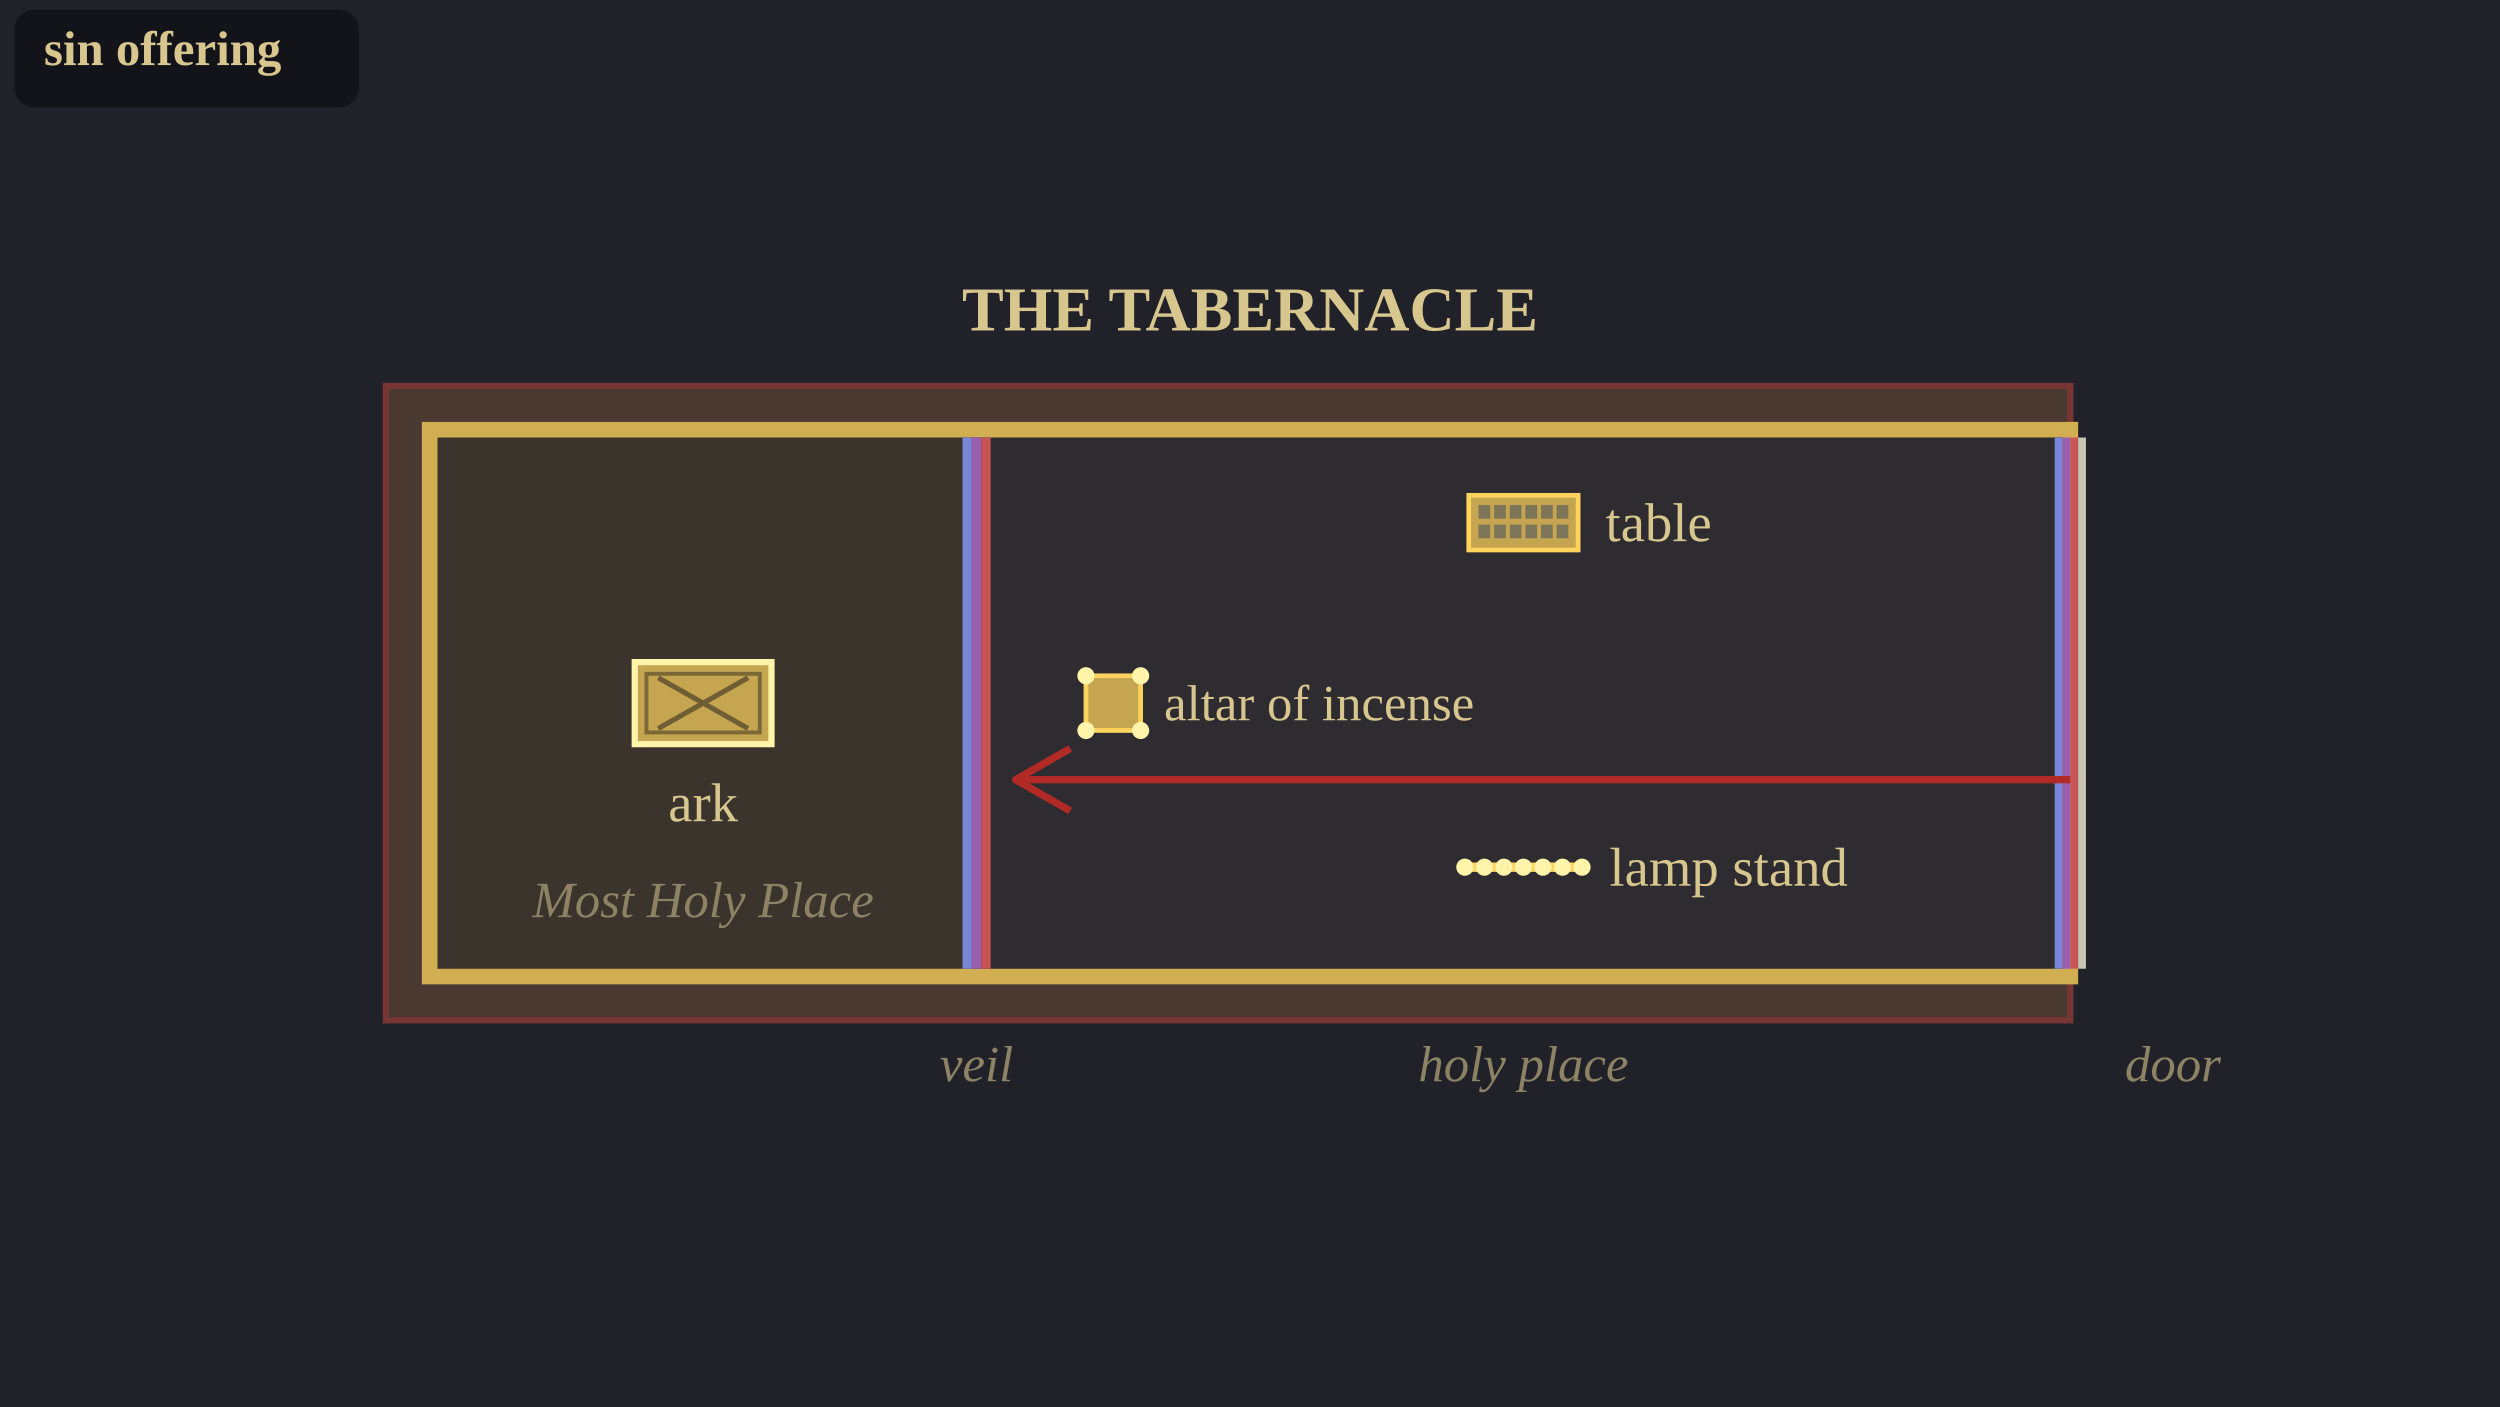
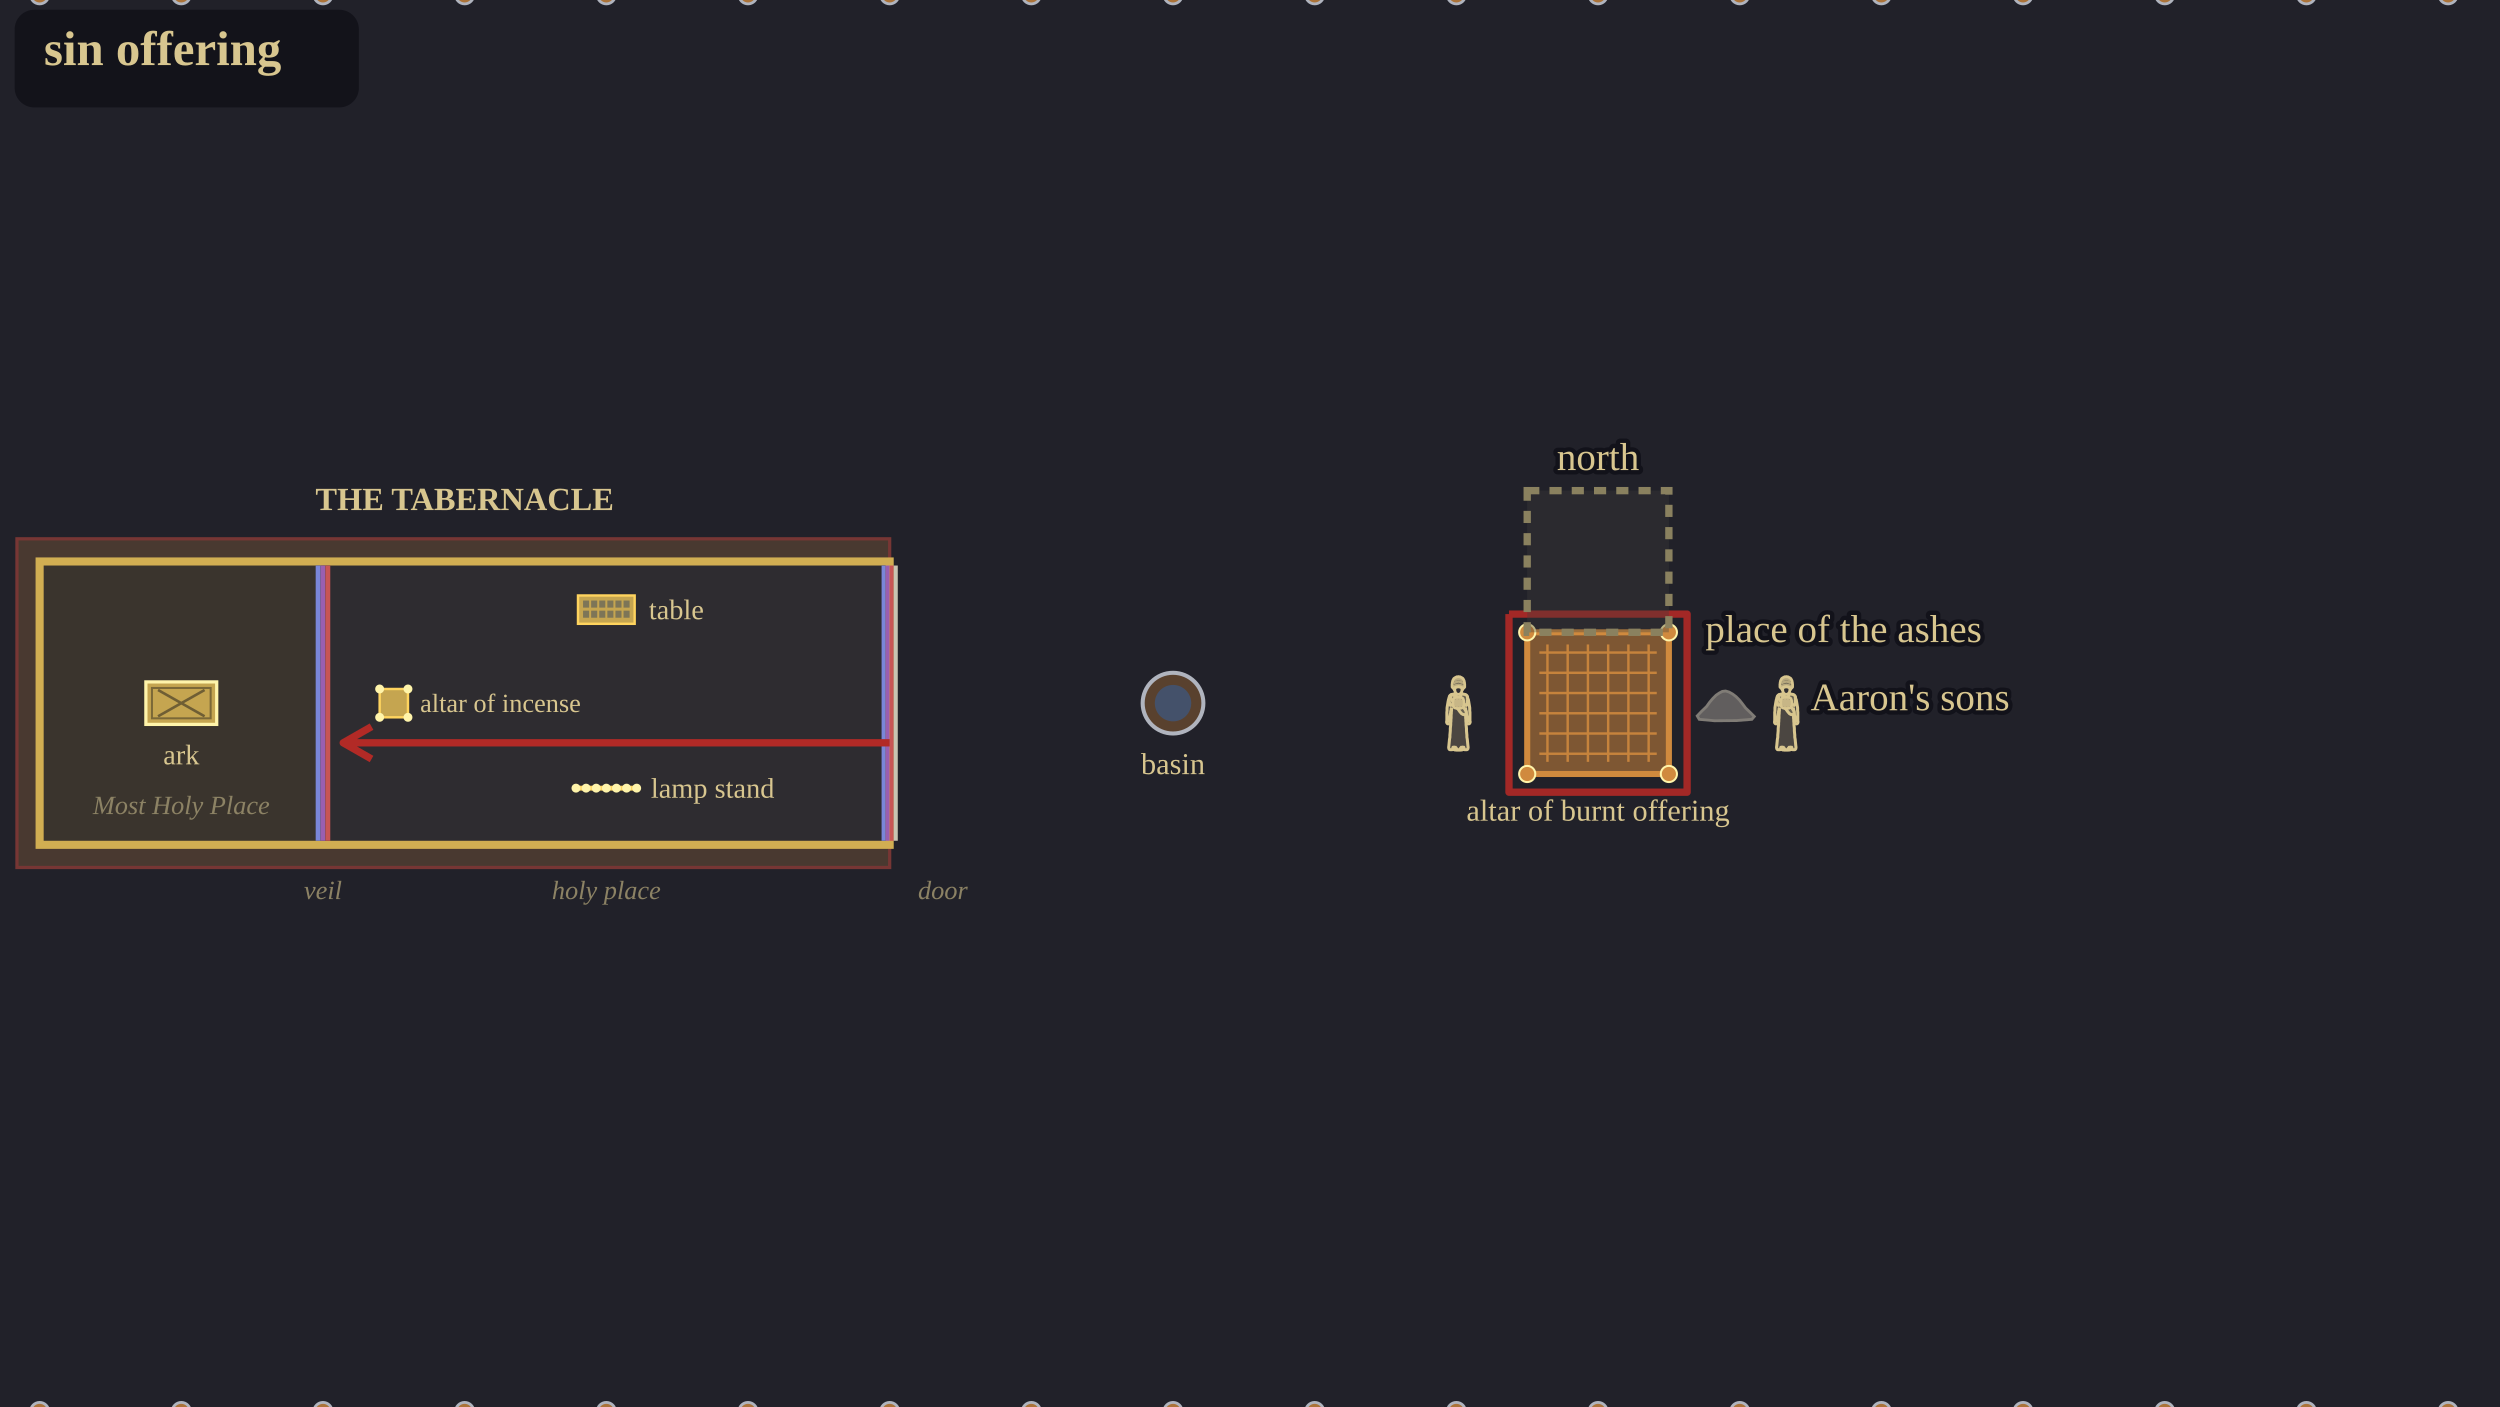
<svg xmlns="http://www.w3.org/2000/svg" data-kind="chart" viewBox="0 0 1024 576" width="1024" height="576" font-family="Georgia, 'Times New Roman', serif">
  <defs>
    <g id="priest_tok">
      <path d="M-4.7-.5l-.1-.7.1-.8.1-1 .1-1 .1-1.1.2-1.1 0-1 .1-1 .1-1.1 0-1.1.1-1 .1-.9 0-.9.1-.9 0-.8.1-.8 0-.7 0-.7.1-.8 0-.7.1-.8 0-.6 0-.5 0-.2-.1.2-.1.5 0 .5-.2.5 0 .5-.1.5-.1.5-.1.6-.1.5-.1.5 0 .5-.1.3 0 .4 0 .2 0 .3 0 .2-.1.2-.2.1-.2.2-.2.1-.2 0-.2 0-.1-.2-.1-.4 0-.5 0-.6 0-.7 0-.7 0-.6 0-.7 0-.7.1-.7 0-.7 0-.7.1-.7.1-.6.1-.6.1-.6.1-.6.1-.5.1-.5.2-.4.1-.4.1-.3.2-.3.2-.3.2-.2.2-.2.3-.2.3-.1.3-.1.3-.1.3-.1.2-.1.2-.1.2 0 .2-.1.2 0 .2-.1.2 0 .1 0 .2 0 .2 0 .1 0 .2 0 .2 0 .1 0 .2 0 .2 0 .1 0 .2 0 .2.1.2 0 .2.1.2 0 .2.1.2.1.3.1.3.1.3.1.3.1.3.2.2.2.2.2.2.3.2.3.1.3.1.4.2.4.1.5.1.5.1.6.1.6.1.6.1.6.1.7 0 .7 0 .7.1.7 0 .7 0 .7 0 .6 0 .7 0 .7 0 .6 0 .5-.1.4-.1.2-.2 0-.2 0-.2-.1-.2-.2-.2-.1-.1-.2 0-.2 0-.3 0-.2 0-.4-.1-.3 0-.5-.1-.5-.1-.5-.1-.6-.1-.5-.1-.5 0-.5-.2-.5 0-.5-.1-.5-.1-.2 0 .2 0 .5 0 .6.1.8 0 .7.1.8 0 .7 0 .7.1.8 0 .8.1.9 0 .9.1.9.1 1 0 1.1.1 1.1.1 1 0 1 .2 1.1.1 1.1.1 1 .1 1 .1.8-.1.7-.3.4-.3.1-.4 0-.5 0-.4-.1-.5 0-.4.1-.3.1-.4 0-.4.1-.4 0-.4 0-.4 0-.4 0-.4-.1-.4 0-.3-.1-.4-.1-.5 0-.4.1-.5 0-.4 0-.3-.1z" fill="#4b4641" stroke="#d8c68f" stroke-width="1.5" />
      <circle cx="-5" cy="-13.5" r=".8" fill="#79705a" stroke="#d8c68f" stroke-width="1.4" />
      <circle cx="5" cy="-13.5" r=".8" fill="#79705a" stroke="#d8c68f" stroke-width="1.4" />
      <path d="M-.8-.1l-.1 0-.3.1-.4 0-.4 0-.3-.1-.2 0-.2-.2-.1-.1 0-.2 0-.3 0-.1.1-.2.2 0 .2-.1.2 0 .2 0 .3.1.2 0 .1.2.2.1.2.3.1.2.1.1z" fill="#79705a" stroke="#d8c68f" stroke-width="1.4" />
      <path d="M.8-.1l.1 0 .3.1.4 0 .4 0 .3-.1.2 0 .2-.2.1-.1 0-.2 0-.3 0-.1-.1-.2-.2 0-.2-.1-.2 0-.2 0-.3.1-.2 0-.1.2-.2.1-.2.3-.1.2-.1.1z" fill="#79705a" stroke="#d8c68f" stroke-width="1.4" />
      <path d="M-4.2-26.7l-.2.3-.1.4 0 .6-.1.5.1.5 0 .4 0 .4.1.4 0 .4.2.4.1.3.2.2.2 0 .3-.2.3-.2.4-.3.3-.1.3-.1.4.1.3.2.4.2.3.3.3.2.4.1.4-.1.3-.2.3-.3.4-.2.3-.2.4-.1.3.1.3.1.4.3.3.2.3.2.2 0 .2-.2.1-.3.2-.4 0-.4.1-.4 0-.4 0-.4.1-.5-.1-.5 0-.6-.1-.4-.2-.3-.3-.3-.3-.2-.4-.1-.4-.1-.4 0-.3-.1-.4-.1-.3 0-.4-.1-.3 0-.4-.1-.3 0-.3 0-.4.1-.3 0-.4.1-.3 0-.4.1-.3.1-.4 0-.4.1-.4.1-.3.2z" fill="#696252" stroke="#d8c68f" stroke-width="1.5" />
      <path d="M-3.8-25.7l-.1-.6.2-.5.3-.2.6 0 .6.2.6.4.8.9 1 1.3 1.2 1.5 1 1.5.9 1.4.5.9.1.7-.2.5-.3.3-.5.1-.6-.1-.7-.4-.8-.9-1-1.4-1.1-1.6-1.1-1.6-.9-1.4z" fill="#696252" stroke="#d8c68f" stroke-width="1.5" />
      <path d="M-2.2-25.4l.5-.3.8-.2.9 0 .9 0 .8.2.5.3.3.6.2.8 0 .9 0 .9-.2.8-.3.5-.5.3-.8.2-.9 0-.9 0-.8-.2-.5-.3-.3-.5-.2-.8 0-.9 0-.9.2-.8z" fill="#9b8e6d" stroke="#d8c68f" stroke-width="1.3" />
      <path d="M-2.2-24.2l4.4 0M-2.2-23.1l4.4 0M-2.2-22l4.4 0M-.7-25.4l0 4.5M.7-25.4l0 4.5" stroke-linejoin="round" fill="none" stroke="#d8c68f" stroke-width="1.2" stroke-opacity="0.718" />
      <path d="M-1.1-26.4l-.3-1.4.4-1.3 1-.4 1 .4.4 1.3-.3 1.4-1.1.3z" fill="#79705a" stroke="#d8c68f" stroke-width="1.4" />
      <circle cx="0" cy="-30.7" r="2.3" fill="#79705a" stroke="#d8c68f" stroke-width="1.4" />
      <path d="M-1.6-30.5l-.1.2 0 .3-.1.3.1.3 0 .3.1.3 0 .2.2.3.1.2.2.2.1.1.2.2.1.1.1 0 .2.1.1 0 .2 0 .1 0 .1 0 .2 0 .1 0 .2-.1.1 0 .1-.1.2-.2.1-.1.2-.2.1-.2.2-.3 0-.2.1-.3 0-.3.1-.3-.1-.3 0-.3-.1-.2-.2-.2-.2-.1-.3-.1-.3-.1-.3 0-.3 0-.3 0-.3 0-.3.1-.3.1-.2.1z" fill="#302e32" stroke="#d8c68f" stroke-width="1.3" />
      <path d="M-2.7-30.5l-.2-.2-.2-.3 0-.4 0-.5 0-.5.1-.4 0-.4.1-.4.1-.5.2-.4.2-.4.2-.3.3-.2.3-.2.4-.2.4-.2.4 0 .4-.1.4.1.4 0 .4.2.4.2.3.2.3.2.2.3.2.4.2.4.1.5.1.4 0 .4.1.4 0 .5 0 .5 0 .4-.2.3-.2.2-.3 0-.4-.1-.5-.2-.5-.2-.5-.1-.5-.1-.5.1-.5.1-.5.2-.5.2-.4.1z" fill="#625b4d" stroke="#d8c68f" stroke-width="1.4" />
      <path d="M-2.5-31.3l.3-.1.4-.2.4-.2.5-.1.5-.1.4-.1.4.1.5.1.5.1.4.2.4.2.3.1M-2.3-32.9l.3-.1.3-.2.4-.1.5-.2.4-.1.4-.1.4.1.4.1.5.2.4.1.3.2.3.1M-2.2-34.3l.3-.1.3-.1.4-.2.4-.2.4-.1.4 0 .4 0 .4.1.4.2.4.2.3.1.3.1" stroke-linejoin="round" fill="none" stroke="#d8c68f" stroke-width="1.2" stroke-opacity="0.718" />
    </g>
  </defs>
  <rect width="1024" height="576" fill="#101018" />
-   <g transform="translate(-1216 -976)">
-     <animateTransform attributeName="transform" type="translate" values="-1216 -976;-1210.8 -973.5;-1195.7 -966.1;-1171.4 -954.4;-1138.9 -938.9;-1099.3 -920.3;-1053.8 -899.4;-976.9 -865.3;-893.2 -830.3;-806.5 -797.1;-720 -767.9;-636.7 -745;-558.7 -730.2;-488 -725.2;-445.6 -727.8;-407.2 -735.7;-373.1 -749;-343.4 -767.9;-318.2 -792.6;-297.5 -823.1;-281.2 -859.5;-269.2 -901.6;-261.4 -949.2;-257.6 -1002.2;-257.5 -1060.1;-263.8 -1155.2;-276.9 -1258.2;-295.3 -1366.4;-317.5 -1476.4;-341.8 -1584.2;-366.4 -1685;-381.9 -1745.9;-396 -1800.1;-408.3 -1846;-418.1 -1882.1;-425 -1907.3;-428.5 -1920.3;-429 -1922" keyTimes="0;0.023;0.047;0.07;0.093;0.116;0.14;0.174;0.209;0.244;0.279;0.314;0.349;0.384;0.407;0.43;0.453;0.477;0.5;0.523;0.547;0.57;0.593;0.616;0.64;0.674;0.709;0.744;0.779;0.814;0.849;0.872;0.895;0.919;0.942;0.965;0.988;1" dur="2.88s" begin="0s" fill="freeze" />
-     <g transform="scale(1.6)">
-       <animateTransform attributeName="transform" type="scale" values="1.6;1.596;1.583;1.562;1.534;1.5;1.462;1.397;1.327;1.255;1.184;1.118;1.058;1.005;0.975;0.95;0.929;0.913;0.902;0.896;0.894;0.897;0.905;0.917;0.934;0.965;1.003;1.047;1.094;1.142;1.188;1.216;1.242;1.264;1.281;1.293;1.299;1.3" keyTimes="0;0.023;0.047;0.07;0.093;0.116;0.14;0.174;0.209;0.244;0.279;0.314;0.349;0.384;0.407;0.43;0.453;0.477;0.5;0.523;0.547;0.57;0.593;0.616;0.64;0.674;0.709;0.744;0.779;0.814;0.849;0.872;0.895;0.919;0.942;0.965;0.988;1" dur="2.88s" begin="0s" fill="freeze" />
+   <g transform="translate(-705 -366.9)">
+     <animateTransform attributeName="transform" type="translate" values="-704.97 -366.91;-486.12 -1111.35" dur="2.40s" begin="0s" fill="freeze" calcMode="spline" keyTimes="0;1" keySplines="0.42 0 0.58 1" />
+     <g transform="scale(0.829)">
      <rect x="730" y="440" width="1400" height="700" fill="#212129" />
+       <line x1="730" y1="440" x2="2130" y2="440" stroke="#c8c4b2" stroke-width="4" />
      <line x1="730" y1="1140" x2="2130" y2="1140" stroke="#c8c4b2" stroke-width="4" />
      <line x1="730" y1="440" x2="730" y2="1140" stroke="#c8c4b2" stroke-width="4" />
-       <circle cx="730" cy="1140" r="4.5" fill="#ab7339" stroke="#b0b4be" stroke-width="1.4" />
-       <circle cx="800" cy="1140" r="4.5" fill="#ab7339" stroke="#b0b4be" stroke-width="1.4" />
+       <circle cx="870" cy="440" r="4.5" fill="#ab7339" stroke="#b0b4be" stroke-width="1.4" />
+       <circle cx="940" cy="440" r="4.5" fill="#ab7339" stroke="#b0b4be" stroke-width="1.4" />
+       <circle cx="1010" cy="440" r="4.5" fill="#ab7339" stroke="#b0b4be" stroke-width="1.4" />
+       <circle cx="1080" cy="440" r="4.5" fill="#ab7339" stroke="#b0b4be" stroke-width="1.4" />
+       <circle cx="1150" cy="440" r="4.5" fill="#ab7339" stroke="#b0b4be" stroke-width="1.4" />
+       <circle cx="1220" cy="440" r="4.5" fill="#ab7339" stroke="#b0b4be" stroke-width="1.4" />
+       <circle cx="1290" cy="440" r="4.5" fill="#ab7339" stroke="#b0b4be" stroke-width="1.4" />
+       <circle cx="1360" cy="440" r="4.5" fill="#ab7339" stroke="#b0b4be" stroke-width="1.4" />
+       <circle cx="1430" cy="440" r="4.5" fill="#ab7339" stroke="#b0b4be" stroke-width="1.4" />
+       <circle cx="1500" cy="440" r="4.5" fill="#ab7339" stroke="#b0b4be" stroke-width="1.4" />
+       <circle cx="1570" cy="440" r="4.5" fill="#ab7339" stroke="#b0b4be" stroke-width="1.4" />
+       <circle cx="1640" cy="440" r="4.5" fill="#ab7339" stroke="#b0b4be" stroke-width="1.4" />
+       <circle cx="1710" cy="440" r="4.5" fill="#ab7339" stroke="#b0b4be" stroke-width="1.4" />
+       <circle cx="1780" cy="440" r="4.5" fill="#ab7339" stroke="#b0b4be" stroke-width="1.4" />
+       <circle cx="1850" cy="440" r="4.5" fill="#ab7339" stroke="#b0b4be" stroke-width="1.4" />
+       <circle cx="1920" cy="440" r="4.5" fill="#ab7339" stroke="#b0b4be" stroke-width="1.4" />
+       <circle cx="1990" cy="440" r="4.5" fill="#ab7339" stroke="#b0b4be" stroke-width="1.4" />
+       <circle cx="2060" cy="440" r="4.5" fill="#ab7339" stroke="#b0b4be" stroke-width="1.4" />
      <circle cx="870" cy="1140" r="4.5" fill="#ab7339" stroke="#b0b4be" stroke-width="1.4" />
      <circle cx="940" cy="1140" r="4.5" fill="#ab7339" stroke="#b0b4be" stroke-width="1.4" />
      <circle cx="1010" cy="1140" r="4.5" fill="#ab7339" stroke="#b0b4be" stroke-width="1.4" />
      <circle cx="1080" cy="1140" r="4.5" fill="#ab7339" stroke="#b0b4be" stroke-width="1.4" />
      <circle cx="1150" cy="1140" r="4.5" fill="#ab7339" stroke="#b0b4be" stroke-width="1.4" />
      <circle cx="1220" cy="1140" r="4.5" fill="#ab7339" stroke="#b0b4be" stroke-width="1.4" />
      <circle cx="1290" cy="1140" r="4.5" fill="#ab7339" stroke="#b0b4be" stroke-width="1.4" />
      <circle cx="1360" cy="1140" r="4.5" fill="#ab7339" stroke="#b0b4be" stroke-width="1.4" />
      <circle cx="1430" cy="1140" r="4.5" fill="#ab7339" stroke="#b0b4be" stroke-width="1.4" />
-       <circle cx="730" cy="650" r="4.5" fill="#ab7339" stroke="#b0b4be" stroke-width="1.4" />
-       <circle cx="730" cy="720" r="4.5" fill="#ab7339" stroke="#b0b4be" stroke-width="1.4" />
-       <circle cx="730" cy="790" r="4.5" fill="#ab7339" stroke="#b0b4be" stroke-width="1.4" />
-       <circle cx="730" cy="860" r="4.5" fill="#ab7339" stroke="#b0b4be" stroke-width="1.4" />
-       <circle cx="730" cy="930" r="4.5" fill="#ab7339" stroke="#b0b4be" stroke-width="1.4" />
-       <circle cx="730" cy="1000" r="4.5" fill="#ab7339" stroke="#b0b4be" stroke-width="1.4" />
-       <circle cx="730" cy="1070" r="4.5" fill="#ab7339" stroke="#b0b4be" stroke-width="1.4" />
+       <circle cx="1500" cy="1140" r="4.5" fill="#ab7339" stroke="#b0b4be" stroke-width="1.4" />
+       <circle cx="1570" cy="1140" r="4.5" fill="#ab7339" stroke="#b0b4be" stroke-width="1.4" />
+       <circle cx="1640" cy="1140" r="4.5" fill="#ab7339" stroke="#b0b4be" stroke-width="1.4" />
+       <circle cx="1710" cy="1140" r="4.5" fill="#ab7339" stroke="#b0b4be" stroke-width="1.4" />
+       <circle cx="1780" cy="1140" r="4.5" fill="#ab7339" stroke="#b0b4be" stroke-width="1.4" />
+       <circle cx="1850" cy="1140" r="4.5" fill="#ab7339" stroke="#b0b4be" stroke-width="1.4" />
+       <circle cx="1920" cy="1140" r="4.5" fill="#ab7339" stroke="#b0b4be" stroke-width="1.4" />
+       <circle cx="1990" cy="1140" r="4.5" fill="#ab7339" stroke="#b0b4be" stroke-width="1.4" />
+       <circle cx="2060" cy="1140" r="4.5" fill="#ab7339" stroke="#b0b4be" stroke-width="1.4" />
      <rect x="858.8" y="708.8" width="431.2" height="162.4" fill="#493930" stroke="#773634" stroke-width="1.6" />
      <rect x="870" y="720" width="420" height="140" fill="#2e2c30" />
      <rect x="870" y="720" width="140" height="140" fill="#3a342d" />
      <rect x="870" y="720" width="420" height="140" fill="none" stroke="#d1ae52" stroke-width="4" />
      <text x="1080" y="689.2" font-size="16" text-anchor="middle" dominant-baseline="central" fill="#d8c68f" font-weight="bold">THE TABERNACLE</text>
      <text x="940" y="840.4" font-size="13" text-anchor="middle" dominant-baseline="central" fill="#8c8264" font-style="italic">Most Holy Place</text>
      <text x="1150" y="882.4" font-size="13" text-anchor="middle" dominant-baseline="central" fill="#8c8264" font-style="italic">holy place</text>
      <line x1="1007.6" y1="722" x2="1007.6" y2="858" stroke="#7a86d8" stroke-width="2.4" />
      <line x1="1010" y1="722" x2="1010" y2="858" stroke="#9a5fb0" stroke-width="2.4" />
      <line x1="1012.4" y1="722" x2="1012.4" y2="858" stroke="#c85555" stroke-width="2.4" />
      <text x="1010" y="882.4" font-size="13" text-anchor="middle" dominant-baseline="central" fill="#8c8264" font-style="italic">veil</text>
      <line x1="1287" y1="722" x2="1287" y2="858" stroke="#7a86d8" stroke-width="2" />
      <line x1="1289" y1="722" x2="1289" y2="858" stroke="#9a5fb0" stroke-width="2" />
      <line x1="1291" y1="722" x2="1291" y2="858" stroke="#c85555" stroke-width="2" />
      <line x1="1293" y1="722" x2="1293" y2="858" stroke="#c8c4b2" stroke-width="2" />
      <text x="1304" y="882.4" font-size="13" text-anchor="start" dominant-baseline="central" fill="#8c8264" font-style="italic">door</text>
      <rect x="922.5" y="779.5" width="35" height="21" fill="#c5a550" stroke="#fff4aa" stroke-width="1.6" />
      <rect x="925.5" y="782.5" width="29" height="15" fill="none" stroke="#7b6837" stroke-width="1" />
      <path d="M928.5 783.5l11.5 6.5-11.5 6.5M951.5 783.5l-11.5 6.5 11.5 6.5" stroke-linejoin="round" fill="none" stroke="#6f5e34" stroke-width="1.3" />
      <text x="940" y="815.5" font-size="14" text-anchor="middle" dominant-baseline="central" fill="#d8c68f">ark</text>
      <rect x="1038" y="783" width="14" height="14" fill="#c5a550" stroke="#ffd45e" stroke-width="1.2" />
      <circle cx="1038" cy="783" r="2.2" fill="#fff4aa" />
      <circle cx="1052" cy="783" r="2.2" fill="#fff4aa" />
      <circle cx="1038" cy="797" r="2.2" fill="#fff4aa" />
      <circle cx="1052" cy="797" r="2.2" fill="#fff4aa" />
      <text x="1058" y="790" font-size="13" text-anchor="start" dominant-baseline="central" fill="#d8c68f">altar of incense</text>
      <rect x="1136" y="736.8" width="28" height="14" fill="#c5a550" stroke="#ffd45e" stroke-width="1.2" />
      <rect x="1138.5" y="739.3" width="3" height="3.5" fill="#7d7557" />
      <rect x="1142.5" y="739.3" width="3" height="3.5" fill="#7d7557" />
      <rect x="1146.5" y="739.3" width="3" height="3.5" fill="#7d7557" />
      <rect x="1150.5" y="739.3" width="3" height="3.5" fill="#7d7557" />
      <rect x="1154.5" y="739.3" width="3" height="3.5" fill="#7d7557" />
      <rect x="1158.5" y="739.3" width="3" height="3.5" fill="#7d7557" />
      <rect x="1138.5" y="744.3" width="3" height="3.5" fill="#7d7557" />
      <rect x="1142.5" y="744.3" width="3" height="3.5" fill="#7d7557" />
      <rect x="1146.5" y="744.3" width="3" height="3.5" fill="#7d7557" />
      <rect x="1150.5" y="744.3" width="3" height="3.5" fill="#7d7557" />
      <rect x="1154.5" y="744.3" width="3" height="3.5" fill="#7d7557" />
      <rect x="1158.5" y="744.3" width="3" height="3.5" fill="#7d7557" />
      <text x="1171" y="743.8" font-size="14" text-anchor="start" dominant-baseline="central" fill="#d8c68f">table</text>
      <line x1="1135" y1="832" x2="1165" y2="832" stroke="#ffd45e" stroke-width="2.4" />
      <circle cx="1135" cy="832" r="2.2" fill="#fff4aa" />
      <circle cx="1140" cy="832" r="2.2" fill="#fff4aa" />
      <circle cx="1145" cy="832" r="2.2" fill="#fff4aa" />
      <circle cx="1150" cy="832" r="2.2" fill="#fff4aa" />
      <circle cx="1155" cy="832" r="2.2" fill="#fff4aa" />
      <circle cx="1160" cy="832" r="2.2" fill="#fff4aa" />
      <circle cx="1165" cy="832" r="2.2" fill="#fff4aa" />
      <text x="1172" y="832" font-size="14" text-anchor="start" dominant-baseline="central" fill="#d8c68f">lamp stand</text>
      <circle cx="1430" cy="790" r="15" fill="#59412e" stroke="#b0b4be" stroke-width="2" />
      <circle cx="1430" cy="790" r="9" fill="#44516a" />
      <text x="1430" y="820" font-size="15" text-anchor="middle" dominant-baseline="central" fill="#d8c68f">basin</text>
-       <g transform="translate(1450 1400)">
+       <rect x="1605" y="755" width="70" height="70" fill="#7e5733" stroke="#d08a3e" stroke-width="3" />
+       <line x1="1615" y1="761" x2="1615" y2="819" stroke="#c6833c" stroke-width="1.2" />
+       <line x1="1611" y1="765" x2="1669" y2="765" stroke="#c6833c" stroke-width="1.2" />
+       <line x1="1625" y1="761" x2="1625" y2="819" stroke="#c6833c" stroke-width="1.2" />
+       <line x1="1611" y1="775" x2="1669" y2="775" stroke="#c6833c" stroke-width="1.2" />
+       <line x1="1635" y1="761" x2="1635" y2="819" stroke="#c6833c" stroke-width="1.2" />
+       <line x1="1611" y1="785" x2="1669" y2="785" stroke="#c6833c" stroke-width="1.2" />
+       <line x1="1645" y1="761" x2="1645" y2="819" stroke="#c6833c" stroke-width="1.2" />
+       <line x1="1611" y1="795" x2="1669" y2="795" stroke="#c6833c" stroke-width="1.2" />
+       <line x1="1655" y1="761" x2="1655" y2="819" stroke="#c6833c" stroke-width="1.2" />
+       <line x1="1611" y1="805" x2="1669" y2="805" stroke="#c6833c" stroke-width="1.2" />
+       <line x1="1665" y1="761" x2="1665" y2="819" stroke="#c6833c" stroke-width="1.2" />
+       <line x1="1611" y1="815" x2="1669" y2="815" stroke="#c6833c" stroke-width="1.2" />
+       <circle cx="1605" cy="755" r="4" fill="#d08a3e" stroke="#fff4aa" stroke-width="1" />
+       <circle cx="1675" cy="755" r="4" fill="#d08a3e" stroke="#fff4aa" stroke-width="1" />
+       <circle cx="1605" cy="825" r="4" fill="#d08a3e" stroke="#fff4aa" stroke-width="1" />
+       <circle cx="1675" cy="825" r="4" fill="#d08a3e" stroke="#fff4aa" stroke-width="1" />
+       <text x="1640" y="843" font-size="15" text-anchor="middle" dominant-baseline="central" fill="#d8c68f">altar of burnt offering</text>
+       <g transform="translate(1826 1400)">
        <rect x="0" y="0" width="1024" height="576" rx="10" fill="#1a1a26" stroke="#4a4638" stroke-width="2" />
      </g>
-       <g stroke-width="1.875">
-         <animate attributeName="stroke-width" values="1.875;1.88;1.896;1.921;1.956;2;2.052;2.148;2.261;2.391;2.533;2.684;2.837;2.984;3.075;3.158;3.228;3.285;3.326;3.349;3.355;3.343;3.314;3.27;3.213;3.109;2.99;2.865;2.742;2.627;2.525;2.466;2.416;2.374;2.342;2.32;2.309;2.308" keyTimes="0;0.023;0.047;0.07;0.093;0.116;0.14;0.174;0.209;0.244;0.279;0.314;0.349;0.384;0.407;0.43;0.453;0.477;0.5;0.523;0.547;0.57;0.593;0.616;0.64;0.674;0.709;0.744;0.779;0.814;0.849;0.872;0.895;0.919;0.942;0.965;0.988;1" dur="2.88s" begin="0s" fill="freeze" />
+       <g stroke-width="3.619">
        <rect x="590" y="300" width="1680" height="980" rx="40" fill="none" stroke="#4a4638" stroke-width="3" stroke-dasharray="18 14" />
+         <use href="#priest_tok" transform="translate(1571 813)" />
+         <use href="#priest_tok" transform="translate(1733 813)" />
+         <path d="M1596 746l88 0 0 88-88 0 0-88" fill="none" stroke="#b22a26" stroke-linejoin="round" stroke-opacity="0.9" />
+         <rect x="1605" y="685" width="70" height="70" fill="#413e39" fill-opacity="0.35" stroke="#8a815f" stroke-dasharray="6 5" />
+         <path d="M1690 798l-1-1.7 2.2-2.3 2.4-2.3 1.5-2.1 1.6-1.9 1.6-1.6 1.6-1.1 1.5-.8 1.6-.2 1.7.5 1.8 1 1.7 1.3 1.7 1.7 1.5 1.9 1.5 2 2.2 2.1 2.1 2.1-1.2 1.4-7.6.6-10.8.1z" fill="#615e5e" stroke="#807c76" stroke-width="1.4" />
        <path d="M1290 809.6l-70 0-200 0M1034 801.6l-14 8 14 8" fill="none" stroke="#b22a26" stroke-linejoin="round" />
-         <g>
-           <animate attributeName="opacity" values="1;0" begin="0.00s" dur="0.50s" fill="freeze" calcMode="spline" keyTimes="0;1" keySplines="0.42 0 0.58 1" />
-           <use href="#priest_tok" transform="translate(1571 813)" />
-           <use href="#priest_tok" transform="translate(1733 813)" />
-         </g>
-         <g>
-           <animate attributeName="opacity" values="1;0" begin="0.00s" dur="0.50s" fill="freeze" calcMode="spline" keyTimes="0;1" keySplines="0.42 0 0.58 1" />
-           <path d="M1596 746l88 0 0 88-88 0 0-88" fill="none" stroke="#b22a26" stroke-linejoin="round" stroke-opacity="0.9" />
-         </g>
-         <g>
-           <animate attributeName="opacity" values="1;0" begin="0.00s" dur="0.50s" fill="freeze" calcMode="spline" keyTimes="0;1" keySplines="0.42 0 0.58 1" />
-           <rect x="1605" y="685" width="70" height="70" fill="#413e39" fill-opacity="0.35" stroke="#8a815f" stroke-dasharray="6 5" />
-         </g>
-         <g>
-           <animate attributeName="opacity" values="1;0" begin="0.00s" dur="0.50s" fill="freeze" calcMode="spline" keyTimes="0;1" keySplines="0.42 0 0.58 1" />
-           <path d="M1690 798l-1-1.7 2.2-2.3 2.4-2.3 1.5-2.1 1.6-1.9 1.6-1.6 1.6-1.1 1.5-.8 1.6-.2 1.7.5 1.8 1 1.7 1.3 1.7 1.7 1.5 1.9 1.5 2 2.2 2.1 2.1 2.1-1.2 1.4-7.6.6-10.8.1z" fill="#615e5e" stroke="#807c76" stroke-width="1.4" />
-         </g>
-       </g>
-       <g transform="translate(330 1400)">
+       </g>
+       <g transform="translate(692 1400)">
        <rect x="0" y="0" width="1024" height="576" rx="10" fill="#1a1a26" stroke="#4a4638" stroke-width="2" />
        <g transform="translate(-802.8 -99.6) scale(1.3)">
          <rect x="704" y="196" width="73" height="150" fill="#3d436c" stroke="#4a4638" stroke-width="1" />
          <rect x="777" y="196" width="73" height="150" fill="#4d2f58" stroke="#4a4638" stroke-width="1" />
          <rect x="850" y="196" width="73" height="150" fill="#642a2a" stroke="#4a4638" stroke-width="1" />
          <rect x="704" y="196" width="220" height="150" fill="none" stroke="#c8c4b2" stroke-width="2" />
          <path d="M774.3 301.3l-1.1-1.7-1.1-1.6-1.2-1.5-1.1-1.5-1.1-1.5-1.1-1.3-1.1-1.4-1.1-1.2-1-1.1-1-1.1-.9-.9-.9-.8-.8-.7-.8-.7-.6-.4-.6-.4-.3 2 .5 1.7 1 1.4 1.7 1.1-.1 1.8.4 1.5 1 1.1 1.6.8-.1 1.6.4 1.3.9.9 1.5.5-.1 1.4.4 1 .8.7 1.3.4 0 1.2.3.8.7.5 1.2.1-.1 1 .2.6.6.3 1 0z" fill="#3c3c42" stroke="#c8c4b2" stroke-width="1.95" />
          <path d="M764.6 294.9l-1.2-4.6M769.7 302.7l-.5-5" stroke-linejoin="round" stroke-linecap="round" fill="none" stroke="#c8c4b2" stroke-width="1.8" stroke-opacity="0.718" />
          <path d="M775.8 296.8l-.8-2.5-.4-2.6.2-2.6.6-2.6 1-2.5 1.4-2.4 1.8-2.2 2.1-2 2.5-1.7 2.7-1.5 3-1 3.2-.7 3.4-.3 3.6.3 3.7.8 3.8 1.3-.8 1.6-1.1.8-1.3.2-1.7-.5-1 1.5-1.3.8-1.4.2-1.8-.5-1 1.5-1.3.8-1.6.2-1.7-.4-1 1.5-1.2.9-1.5.4-1.7-.3-.7 1.5-1.1 1.1-1.3.5-1.7.1-.2 1.5-.7 1.2-1.1.8-1.5.5.2 1.5-.3 1.4-.7 1.2-1.3 1-.7 1.6-.3 1.6.3 1.6.7 1.6z" fill="#3c3c42" stroke="#c8c4b2" stroke-width="1.95" />
          <path d="M797.2 278.7l-2.2-3.4M786.2 283.3l-2.5-3.2M777.9 290.5l-1.4-2.2" stroke-linejoin="round" stroke-linecap="round" fill="none" stroke="#c8c4b2" stroke-width="1.8" stroke-opacity="0.718" />
          <path d="M771.4 322l.3-5.2.8-5.2.7-5.9 1.1-4.4 1.1-2.2 2.2-1.5 3.8 0 2.2 1.5.7 2.2.4 4.4.7 5.9 1.1 5.2 1.1 5.2z" fill="#908d85" stroke="#c8c4b2" stroke-width="1.95" />
          <ellipse cx="780.7" cy="293.7" rx="3.4" ry="3.8" fill="#908d85" stroke="#c8c4b2" stroke-width="1.95" />
          <path d="M782.6 292.6l1.5 1.1-1.2 1.2M774.6 300.1l2.7 1.6 3.7.3 3.1-1.2M782.9 300l2.2 3.2-1.3 3.4M773.3 306.1l3.2.5 4.5.2 3.8-.5M776.2 307.6l-.8 7 .4 7M781.4 307.4l-.4 7.2.4 7" stroke-linejoin="round" stroke-linecap="round" fill="none" stroke="#c8c4b2" stroke-width="1.8" stroke-opacity="0.718" />
          <path d="M853.7 301.3l1.1-1.7 1.1-1.6 1.2-1.5 1.1-1.5 1.1-1.5 1.1-1.3 1.1-1.4 1.1-1.2 1-1.1 1-1.1.9-.9.9-.8.8-.7.8-.7.6-.4.6-.4.3 2-.5 1.7-1 1.4-1.7 1.1.1 1.8-.4 1.5-1 1.1-1.6.8.1 1.6-.4 1.3-.9.9-1.5.5.1 1.4-.4 1-.8.7-1.3.4 0 1.2-.3.8-.7.5-1.2.1.1 1-.2.6-.6.3-1 0z" fill="#3c3c42" stroke="#c8c4b2" stroke-width="1.95" />
          <path d="M863.4 294.9l1.2-4.6M858.3 302.7l.5-5" stroke-linejoin="round" stroke-linecap="round" fill="none" stroke="#c8c4b2" stroke-width="1.8" stroke-opacity="0.718" />
          <path d="M852.2 296.8l.8-2.5.4-2.6-.2-2.6-.6-2.6-1-2.5-1.4-2.4-1.8-2.2-2.1-2-2.5-1.7-2.7-1.5-3-1-3.2-.7-3.4-.3-3.6.3-3.7.8-3.8 1.3.8 1.6 1.1.8 1.3.2 1.7-.5 1 1.5 1.3.8 1.4.2 1.8-.5 1 1.5 1.3.8 1.6.2 1.7-.4 1 1.5 1.2.9 1.5.4 1.7-.3.7 1.5 1.1 1.1 1.3.5 1.7.1.2 1.5.7 1.2 1.1.8 1.5.5-.2 1.5.3 1.4.7 1.2 1.3 1 .7 1.6.3 1.6-.3 1.6-.7 1.6z" fill="#3c3c42" stroke="#c8c4b2" stroke-width="1.95" />
          <path d="M830.8 278.7l2.2-3.4M841.8 283.3l2.5-3.2M850.1 290.5l1.4-2.2" stroke-linejoin="round" stroke-linecap="round" fill="none" stroke="#c8c4b2" stroke-width="1.8" stroke-opacity="0.718" />
          <path d="M856.6 322l-.3-5.2-.8-5.2-.7-5.9-1.1-4.4-1.1-2.2-2.2-1.5-3.8 0-2.2 1.5-.7 2.2-.4 4.4-.7 5.9-1.1 5.2-1.1 5.2z" fill="#908d85" stroke="#c8c4b2" stroke-width="1.95" />
          <ellipse cx="847.3" cy="293.7" rx="3.4" ry="3.8" fill="#908d85" stroke="#c8c4b2" stroke-width="1.95" />
          <path d="M845.4 292.6l-1.5 1.1 1.2 1.2M853.4 300.1l-2.7 1.6-3.7.3-3.1-1.2M845.1 300l-2.2 3.2 1.3 3.4M854.7 306.1l-3.2.5-4.5.2-3.8-.5M851.8 307.6l.8 7-.4 7M846.6 307.4l.4 7.2-.4 7" stroke-linejoin="round" stroke-linecap="round" fill="none" stroke="#c8c4b2" stroke-width="1.8" stroke-opacity="0.718" />
          <path d="M727.5 350l8 0-.5 32-7 0z" fill="#473f31" stroke="#ffd45e" stroke-width="2" />
          <path d="M723.5 382l16 0 0 10-16 0z" fill="#80828d" stroke="#b0b4be" stroke-width="1.95" />
          <path d="M782.5 350l8 0-.5 32-7 0z" fill="#473f31" stroke="#ffd45e" stroke-width="2" />
          <path d="M778.5 382l16 0 0 10-16 0z" fill="#80828d" stroke="#b0b4be" stroke-width="1.95" />
          <path d="M837.5 350l8 0-.5 32-7 0z" fill="#473f31" stroke="#ffd45e" stroke-width="2" />
          <path d="M833.5 382l16 0 0 10-16 0z" fill="#80828d" stroke="#b0b4be" stroke-width="1.95" />
          <path d="M892.5 350l8 0-.5 32-7 0z" fill="#473f31" stroke="#ffd45e" stroke-width="2" />
          <path d="M888.5 382l16 0 0 10-16 0z" fill="#80828d" stroke="#b0b4be" stroke-width="1.95" />
        </g>
        <g transform="translate(-502.4 -182.8) scale(1.6)">
          <path d="M812 299.5l-1.6-5.5-2.6-7.7-1-8.1 2.8-7.8 4.4-8 2.5-8.3-1.8-8.7-3.6-8.9-2-8.5 1.7-8.3 3.4-7.9 2.5-5.6.4-1.8-.4.4-.5.6 0-.8 0-.6-.9 1.8-2.8 5.6-3.6 8.1-2 8.5 1.7 8.4 3.4 8.9 1.5 8.6-2.7 8.2-4.6 7.9-3 7.8.5 8.5 2.2 8.4 2.1 5.8 1.7 2.2 1.7-.5z" fill="#5f5e5e" stroke="#c8c4b2" stroke-width="1.95" stroke-opacity="0.776" />
          <path d="M820.7 300.5l1.9-4.7 2.1-6.8.8-7-1.8-6.6-3.1-6.7-1.5-6.7 1.8-7.2 3.3-7.4 2.4-5.1.5-1.8-.4.4-.5.5 0-.7 0-.6-.8 1.6-2.8 5.3-3.6 7.5-2.1 7.5 1.2 6.8 2.8 6.7 1.6 6.5-1.3 6.7-2.4 6.3-1.5 4.5.4 2.3 1.5.4z" fill="#5f5e5e" stroke="#c8c4b2" stroke-width="1.95" stroke-opacity="0.776" />
          <path d="M744.4 335l139.2 0 2.4-1.4 0-3.2-2.4-1.4-139.2 0-2.4 1.4 0 3.2z" fill="#473f31" stroke="#ffd45e" stroke-width="2" />
          <path d="M785 304l0-.9-.1-.7-.1-.9-.2-3.5.1-.8.3-.8.8-2.8.2-.5.4-.4 1.2-1.3.4 0 .5.1 1.7.8.3.5.2.7 1.2 2.7.4.8.5.7 1.8 2.9.6.6.7.4 2.1 1.5 0 .9z" fill="#473f31" stroke="#ffd45e" stroke-width="2" />
          <path d="M843 304l0-.9.1-.7.1-.9.2-3.5-.1-.8-.3-.8-.8-2.8-.2-.5-.4-.4-1.2-1.3-.4 0-.5.1-1.7.8-.3.5-.2.7-1.2 2.7-.4.8-.5.7-1.8 2.9-.6.6-.7.4-2.1 1.5 0 .9z" fill="#473f31" stroke="#ffd45e" stroke-width="2" />
          <path d="M788 304l52 0 0 104-52 0z" fill="#473f31" stroke="#ffd45e" stroke-width="2" />
          <path d="M794 317l0 90M834 317l0 90" stroke-linejoin="round" stroke-linecap="round" fill="none" stroke="#ffd45e" stroke-width="1.8" stroke-opacity="0.718" />
          <path d="M784 310l60 0 0 7-60 0z" fill="#6c5c3a" stroke="#ffd45e" stroke-width="2" />
          <path d="M788 304l52 0 0 3-52 0z" fill="#6c5c3a" stroke="#ffd45e" stroke-width="2" />
          <ellipse cx="788" cy="332" rx="6" ry="6" fill="#473f31" stroke="#ffd45e" stroke-width="2" />
          <ellipse cx="788" cy="332" rx="3" ry="3" fill="#1a1a26" />
          <ellipse cx="840" cy="332" rx="6" ry="6" fill="#473f31" stroke="#ffd45e" stroke-width="2" />
          <ellipse cx="840" cy="332" rx="3" ry="3" fill="#1a1a26" />
        </g>
        <g opacity="0">
          <animate attributeName="opacity" values="0;1" begin="6.34s" dur="0.50s" fill="freeze" calcMode="spline" keyTimes="0;1" keySplines="0.42 0 0.58 1" />
          <text x="255.4" y="133.2" font-size="17" text-anchor="middle" dominant-baseline="central" fill="#d8c68f">veil</text>
        </g>
        <g opacity="0">
          <set attributeName="opacity" to="1" begin="4.01s" />
          <g transform="translate(130.4 444)">
            <g transform="scale(0.05 0.05)">
              <animateTransform attributeName="transform" type="scale" values="0.05 0.05;1 1" begin="4.01s" dur="0.25s" fill="freeze" calcMode="spline" keyTimes="0;1" keySplines="0.42 0 0.58 1" />
              <g transform="translate(-130.4 -444)">
                <circle cx="130.4" cy="444" r="7" fill="#b22a26" />
              </g>
            </g>
          </g>
        </g>
        <g opacity="0">
          <animate attributeName="opacity" values="0;1" begin="4.01s" dur="0.50s" fill="freeze" calcMode="spline" keyTimes="0;1" keySplines="0.42 0 0.58 1" />
          <text x="130.4" y="470" font-size="17" text-anchor="middle" dominant-baseline="central" fill="#d8c68f">1</text>
        </g>
        <g opacity="0">
          <set attributeName="opacity" to="1" begin="4.31s" />
          <g transform="translate(172.1 444)">
            <g transform="scale(0.05 0.05)">
              <animateTransform attributeName="transform" type="scale" values="0.05 0.05;1 1" begin="4.31s" dur="0.25s" fill="freeze" calcMode="spline" keyTimes="0;1" keySplines="0.42 0 0.58 1" />
              <g transform="translate(-172.1 -444)">
                <circle cx="172.1" cy="444" r="7" fill="#b22a26" />
              </g>
            </g>
          </g>
        </g>
        <g opacity="0">
          <animate attributeName="opacity" values="0;1" begin="4.31s" dur="0.50s" fill="freeze" calcMode="spline" keyTimes="0;1" keySplines="0.42 0 0.58 1" />
          <text x="172.1" y="470" font-size="17" text-anchor="middle" dominant-baseline="central" fill="#d8c68f">2</text>
        </g>
        <g opacity="0">
          <set attributeName="opacity" to="1" begin="4.61s" />
          <g transform="translate(213.7 444)">
            <g transform="scale(0.05 0.05)">
              <animateTransform attributeName="transform" type="scale" values="0.05 0.05;1 1" begin="4.61s" dur="0.25s" fill="freeze" calcMode="spline" keyTimes="0;1" keySplines="0.42 0 0.58 1" />
              <g transform="translate(-213.7 -444)">
                <circle cx="213.7" cy="444" r="7" fill="#b22a26" />
              </g>
            </g>
          </g>
        </g>
        <g opacity="0">
          <animate attributeName="opacity" values="0;1" begin="4.61s" dur="0.50s" fill="freeze" calcMode="spline" keyTimes="0;1" keySplines="0.42 0 0.58 1" />
          <text x="213.7" y="470" font-size="17" text-anchor="middle" dominant-baseline="central" fill="#d8c68f">3</text>
        </g>
        <g opacity="0">
          <set attributeName="opacity" to="1" begin="4.91s" />
          <g transform="translate(255.4 444)">
            <g transform="scale(0.05 0.05)">
              <animateTransform attributeName="transform" type="scale" values="0.05 0.05;1 1" begin="4.91s" dur="0.25s" fill="freeze" calcMode="spline" keyTimes="0;1" keySplines="0.42 0 0.58 1" />
              <g transform="translate(-255.4 -444)">
                <circle cx="255.4" cy="444" r="7" fill="#b22a26" />
              </g>
            </g>
          </g>
        </g>
        <g opacity="0">
          <animate attributeName="opacity" values="0;1" begin="4.91s" dur="0.50s" fill="freeze" calcMode="spline" keyTimes="0;1" keySplines="0.42 0 0.58 1" />
          <text x="255.4" y="470" font-size="17" text-anchor="middle" dominant-baseline="central" fill="#d8c68f">4</text>
        </g>
        <g opacity="0">
          <set attributeName="opacity" to="1" begin="5.21s" />
          <g transform="translate(297.1 444)">
            <g transform="scale(0.05 0.05)">
              <animateTransform attributeName="transform" type="scale" values="0.05 0.05;1 1" begin="5.21s" dur="0.25s" fill="freeze" calcMode="spline" keyTimes="0;1" keySplines="0.42 0 0.58 1" />
              <g transform="translate(-297.1 -444)">
                <circle cx="297.1" cy="444" r="7" fill="#b22a26" />
              </g>
            </g>
          </g>
        </g>
        <g opacity="0">
          <animate attributeName="opacity" values="0;1" begin="5.21s" dur="0.50s" fill="freeze" calcMode="spline" keyTimes="0;1" keySplines="0.42 0 0.58 1" />
          <text x="297.1" y="470" font-size="17" text-anchor="middle" dominant-baseline="central" fill="#d8c68f">5</text>
        </g>
        <g opacity="0">
          <set attributeName="opacity" to="1" begin="5.51s" />
          <g transform="translate(338.7 444)">
            <g transform="scale(0.05 0.05)">
              <animateTransform attributeName="transform" type="scale" values="0.05 0.05;1 1" begin="5.51s" dur="0.25s" fill="freeze" calcMode="spline" keyTimes="0;1" keySplines="0.42 0 0.58 1" />
              <g transform="translate(-338.7 -444)">
                <circle cx="338.7" cy="444" r="7" fill="#b22a26" />
              </g>
            </g>
          </g>
        </g>
        <g opacity="0">
          <animate attributeName="opacity" values="0;1" begin="5.51s" dur="0.50s" fill="freeze" calcMode="spline" keyTimes="0;1" keySplines="0.42 0 0.58 1" />
          <text x="338.7" y="470" font-size="17" text-anchor="middle" dominant-baseline="central" fill="#d8c68f">6</text>
        </g>
        <g opacity="0">
          <set attributeName="opacity" to="1" begin="5.81s" />
          <g transform="translate(380.4 444)">
            <g transform="scale(0.05 0.05)">
              <animateTransform attributeName="transform" type="scale" values="0.05 0.05;1 1" begin="5.81s" dur="0.25s" fill="freeze" calcMode="spline" keyTimes="0;1" keySplines="0.42 0 0.58 1" />
              <g transform="translate(-380.4 -444)">
                <circle cx="380.4" cy="444" r="7" fill="#b22a26" />
              </g>
            </g>
          </g>
        </g>
        <g opacity="0">
          <animate attributeName="opacity" values="0;1" begin="5.81s" dur="0.50s" fill="freeze" calcMode="spline" keyTimes="0;1" keySplines="0.42 0 0.58 1" />
          <text x="380.4" y="470" font-size="17" text-anchor="middle" dominant-baseline="central" fill="#d8c68f">7</text>
        </g>
      </g>
-       <g stroke-width="1.625" stroke-linejoin="round">
-         <animate attributeName="stroke-width" values="1.625;1.63;1.643;1.665;1.695;1.733;1.779;1.862;1.96;2.072;2.195;2.326;2.458;2.586;2.665;2.737;2.798;2.847;2.882;2.903;2.907;2.897;2.872;2.834;2.785;2.694;2.591;2.483;2.376;2.277;2.188;2.137;2.094;2.058;2.03;2.011;2.001;2" keyTimes="0;0.023;0.047;0.07;0.093;0.116;0.14;0.174;0.209;0.244;0.279;0.314;0.349;0.384;0.407;0.43;0.453;0.477;0.5;0.523;0.547;0.57;0.593;0.616;0.64;0.674;0.709;0.744;0.779;0.814;0.849;0.872;0.895;0.919;0.942;0.965;0.988;1" dur="2.88s" begin="0s" fill="freeze" />
-         <path d="M438.4 1551.2l294 0 0 203-294 0z" fill="none" stroke="#fff4aa" stroke-linejoin="round" stroke-opacity="0">
+       <g stroke-width="3.136" stroke-linejoin="round">
+         <path d="M800.4 1551.2l294 0 0 203-294 0z" fill="none" stroke="#fff4aa" stroke-linejoin="round" stroke-opacity="0">
          <animate attributeName="stroke-opacity" values="0.250;1.000;0.720;1.000" keyTimes="0;0.35;0.7;1" dur="0.8s" begin="6.34s" fill="freeze" calcMode="spline" keySplines="0.42 0 0.58 1;0.42 0 0.58 1;0.42 0 0.58 1" />
        </path>
-         <path d="M444.4 1830l282 0 0 54-282 0z" fill="none" stroke="#fff4aa" stroke-linejoin="round" stroke-opacity="0">
+         <path d="M806.4 1830l282 0 0 54-282 0z" fill="none" stroke="#fff4aa" stroke-linejoin="round" stroke-opacity="0">
          <animate attributeName="stroke-opacity" values="0.250;1.000;0.720;1.000" keyTimes="0;0.35;0.7;1" dur="0.8s" begin="4.01s" fill="freeze" calcMode="spline" keySplines="0.42 0 0.58 1;0.42 0 0.58 1;0.42 0 0.58 1" />
        </path>
        <g>
          <animate attributeName="opacity" values="1;0" begin="0.00s" dur="0.50s" fill="freeze" calcMode="spline" keyTimes="0;1" keySplines="0.42 0 0.58 1" />
-           <path d="M1014 795.6l280 0 0 28-280 0z" fill="none" stroke="#fff4aa" stroke-linejoin="round" stroke-opacity="0">
+           <path d="M1014 798.6l280 0 0 25-280 0z" fill="none" stroke="#fff4aa" stroke-linejoin="round" stroke-opacity="0">
            <animate attributeName="stroke-opacity" values="0.250;1.000;0.720;1.000" keyTimes="0;0.35;0.7;1" dur="0.8s" begin="-0.79s" fill="freeze" calcMode="spline" keySplines="0.42 0 0.58 1;0.42 0 0.58 1;0.42 0 0.58 1" />
          </path>
        </g>
      </g>
-       <g font-size="10" stroke-width="2.25">
-         <animate attributeName="font-size" values="10;10.03;10.11;10.24;10.43;10.66;10.95;11.46;12.06;12.75;13.51;14.31;15.13;15.92;16.4;16.84;17.22;17.52;17.74;17.86;17.89;17.83;17.67;17.44;17.14;16.58;15.94;15.28;14.62;14.01;13.47;13.15;12.88;12.66;12.49;12.37;12.32;12.31" keyTimes="0;0.023;0.047;0.07;0.093;0.116;0.14;0.174;0.209;0.244;0.279;0.314;0.349;0.384;0.407;0.43;0.453;0.477;0.5;0.523;0.547;0.57;0.593;0.616;0.64;0.674;0.709;0.744;0.779;0.814;0.849;0.872;0.895;0.919;0.942;0.965;0.988;1" dur="2.88s" begin="0s" fill="freeze" />
-         <animate attributeName="stroke-width" values="2.25;2.256;2.275;2.305;2.347;2.399;2.463;2.578;2.714;2.869;3.04;3.22;3.404;3.581;3.69;3.789;3.874;3.942;3.991;4.019;4.026;4.011;3.977;3.924;3.856;3.73;3.588;3.438;3.29;3.152;3.03;2.959;2.899;2.849;2.811;2.784;2.771;2.769" keyTimes="0;0.023;0.047;0.07;0.093;0.116;0.14;0.174;0.209;0.244;0.279;0.314;0.349;0.384;0.407;0.43;0.453;0.477;0.5;0.523;0.547;0.57;0.593;0.616;0.64;0.674;0.709;0.744;0.779;0.814;0.849;0.872;0.895;0.919;0.942;0.965;0.988;1" dur="2.88s" begin="0s" fill="freeze" />
-         <g>
-           <animate attributeName="opacity" values="1;0" begin="0.00s" dur="0.50s" fill="freeze" calcMode="spline" keyTimes="0;1" keySplines="0.42 0 0.58 1" />
-           <text x="1571" y="822" text-anchor="middle" dominant-baseline="text-before-edge" fill="#101018" stroke="#101018" stroke-opacity="0.85" stroke-linejoin="round">Aaron's sons</text>
-           <text x="1571" y="822" text-anchor="middle" dominant-baseline="text-before-edge" fill="#d8c68f">Aaron's sons</text>
-         </g>
-         <g>
-           <animate attributeName="opacity" values="1;0" begin="0.00s" dur="0.50s" fill="freeze" calcMode="spline" keyTimes="0;1" keySplines="0.42 0 0.58 1" />
-           <text x="1640" y="679" text-anchor="middle" dominant-baseline="text-after-edge" fill="#101018" stroke="#101018" stroke-opacity="0.85" stroke-linejoin="round">north</text>
-           <text x="1640" y="679" text-anchor="middle" dominant-baseline="text-after-edge" fill="#d8c68f">north</text>
-         </g>
-         <g>
-           <animate attributeName="opacity" values="1;0" begin="0.00s" dur="0.50s" fill="freeze" calcMode="spline" keyTimes="0;1" keySplines="0.42 0 0.58 1" />
-           <text x="1705" y="768" text-anchor="middle" dominant-baseline="text-after-edge" fill="#101018" stroke="#101018" stroke-opacity="0.85" stroke-linejoin="round">place of the ashes</text>
-           <text x="1705" y="768" text-anchor="middle" dominant-baseline="text-after-edge" fill="#d8c68f">place of the ashes</text>
-         </g>
+       <g font-size="19.300" stroke-width="4.343">
+         <text x="1745" y="787" text-anchor="start" dominant-baseline="central" fill="#101018" stroke="#101018" stroke-opacity="0.85" stroke-linejoin="round">Aaron's sons</text>
+         <text x="1745" y="787" text-anchor="start" dominant-baseline="central" fill="#d8c68f">Aaron's sons</text>
+         <text x="1640" y="679" text-anchor="middle" dominant-baseline="text-after-edge" fill="#101018" stroke="#101018" stroke-opacity="0.85" stroke-linejoin="round">north</text>
+         <text x="1640" y="679" text-anchor="middle" dominant-baseline="text-after-edge" fill="#d8c68f">north</text>
+         <text x="1693" y="764" text-anchor="start" dominant-baseline="text-after-edge" fill="#101018" stroke="#101018" stroke-opacity="0.85" stroke-linejoin="round">place of the ashes</text>
+         <text x="1693" y="764" text-anchor="start" dominant-baseline="text-after-edge" fill="#d8c68f">place of the ashes</text>
      </g>
    </g>
  </g>
  <rect x="6" y="4" width="141" height="40" rx="8" fill="#101018" fill-opacity="0.82" />
  <text x="18" y="14" font-size="20" font-weight="bold" fill="#d8c68f" dominant-baseline="text-before-edge">sin offering</text>
</svg>
